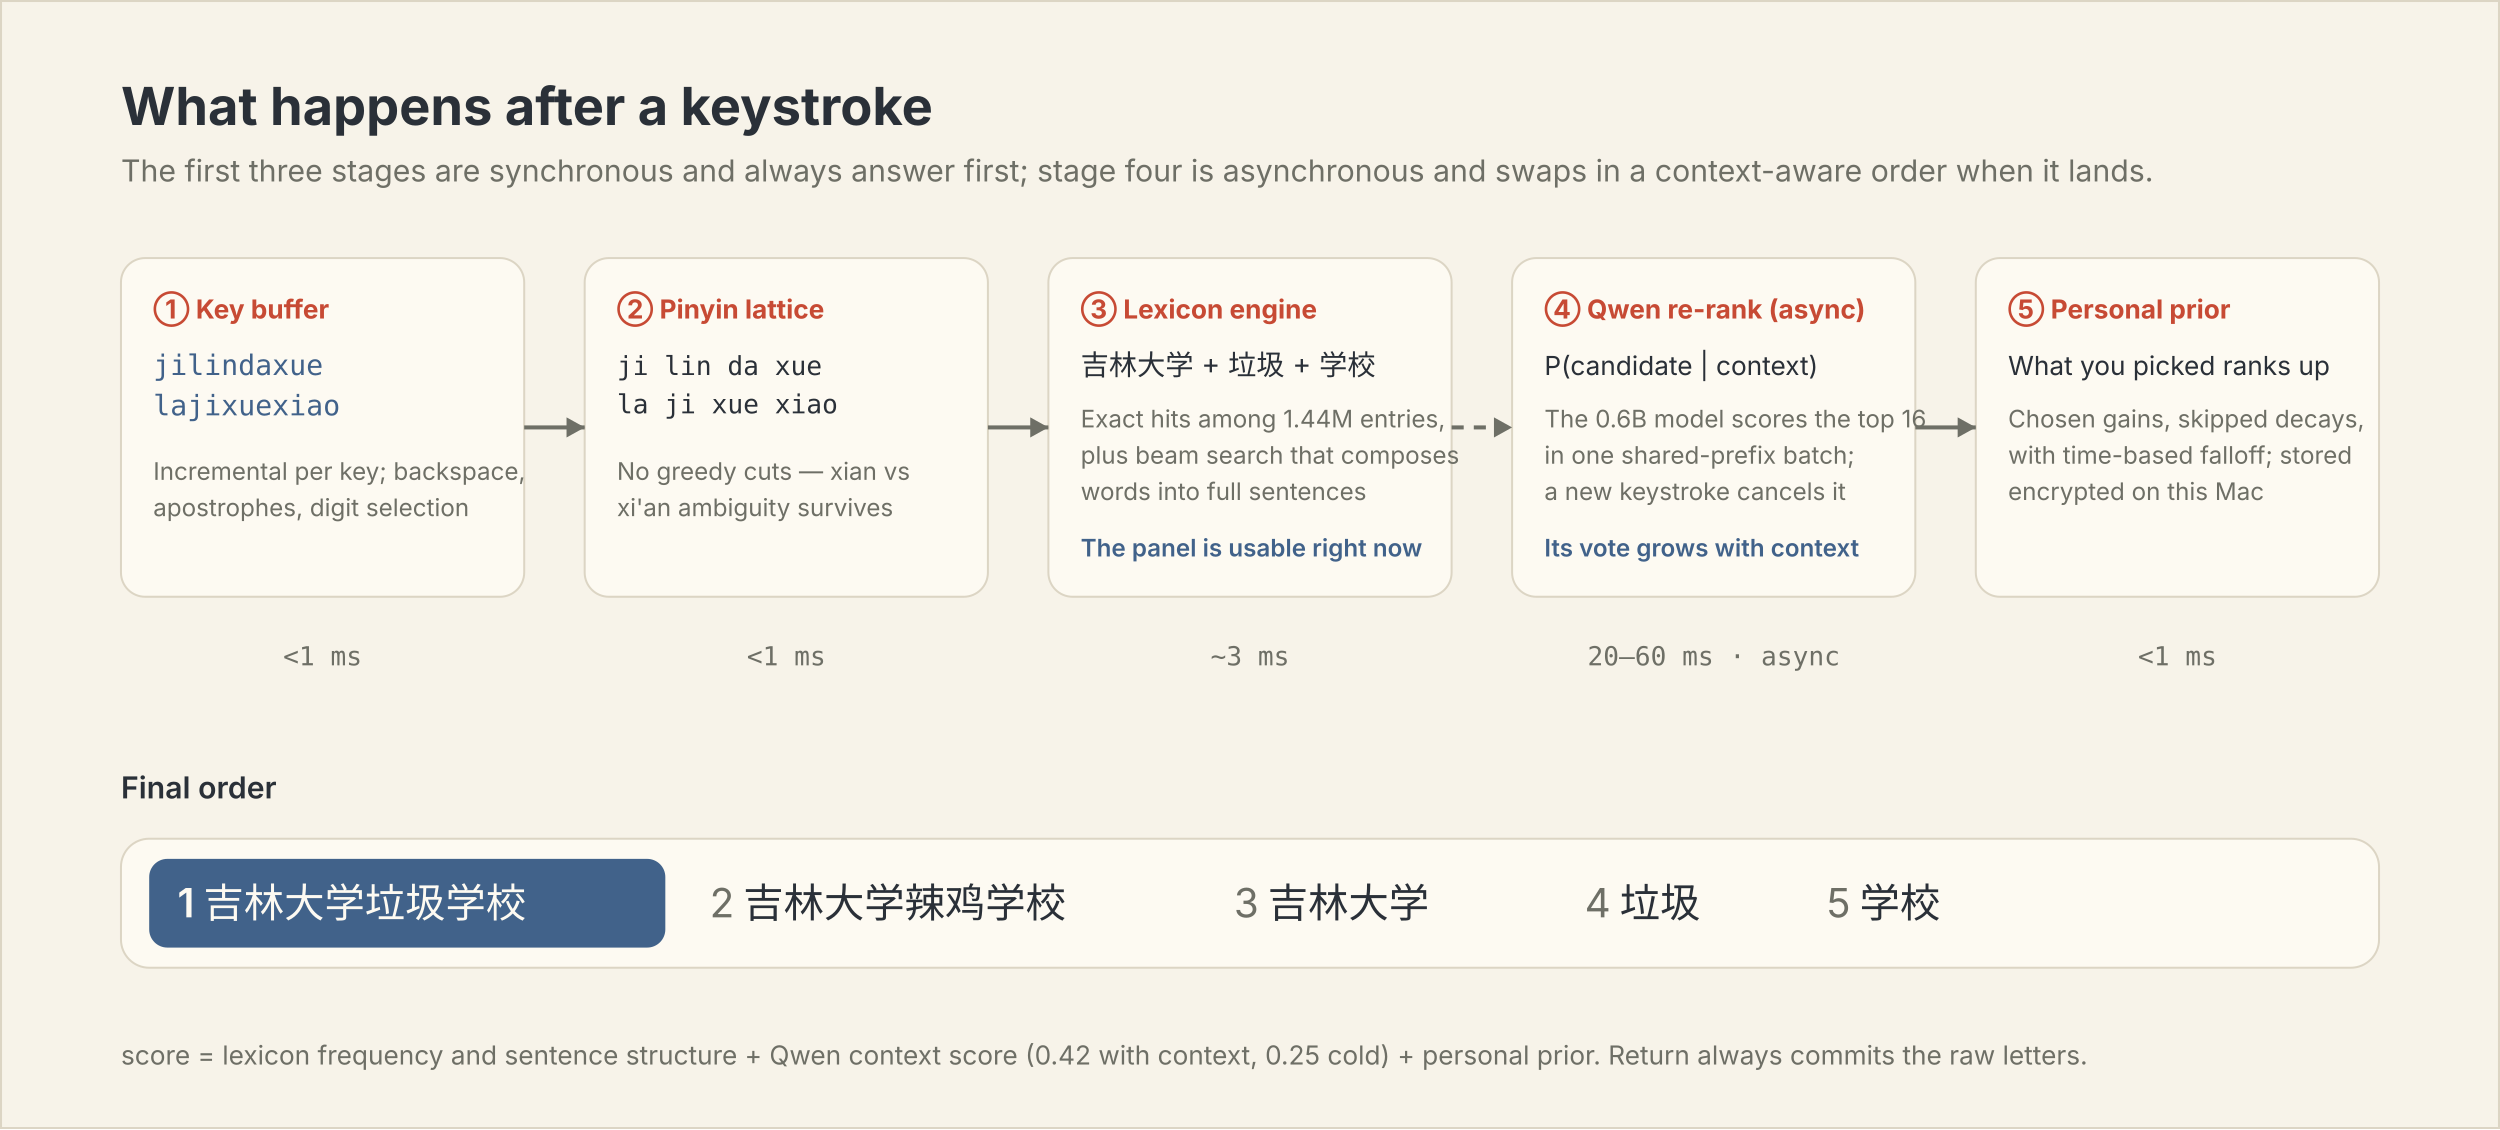
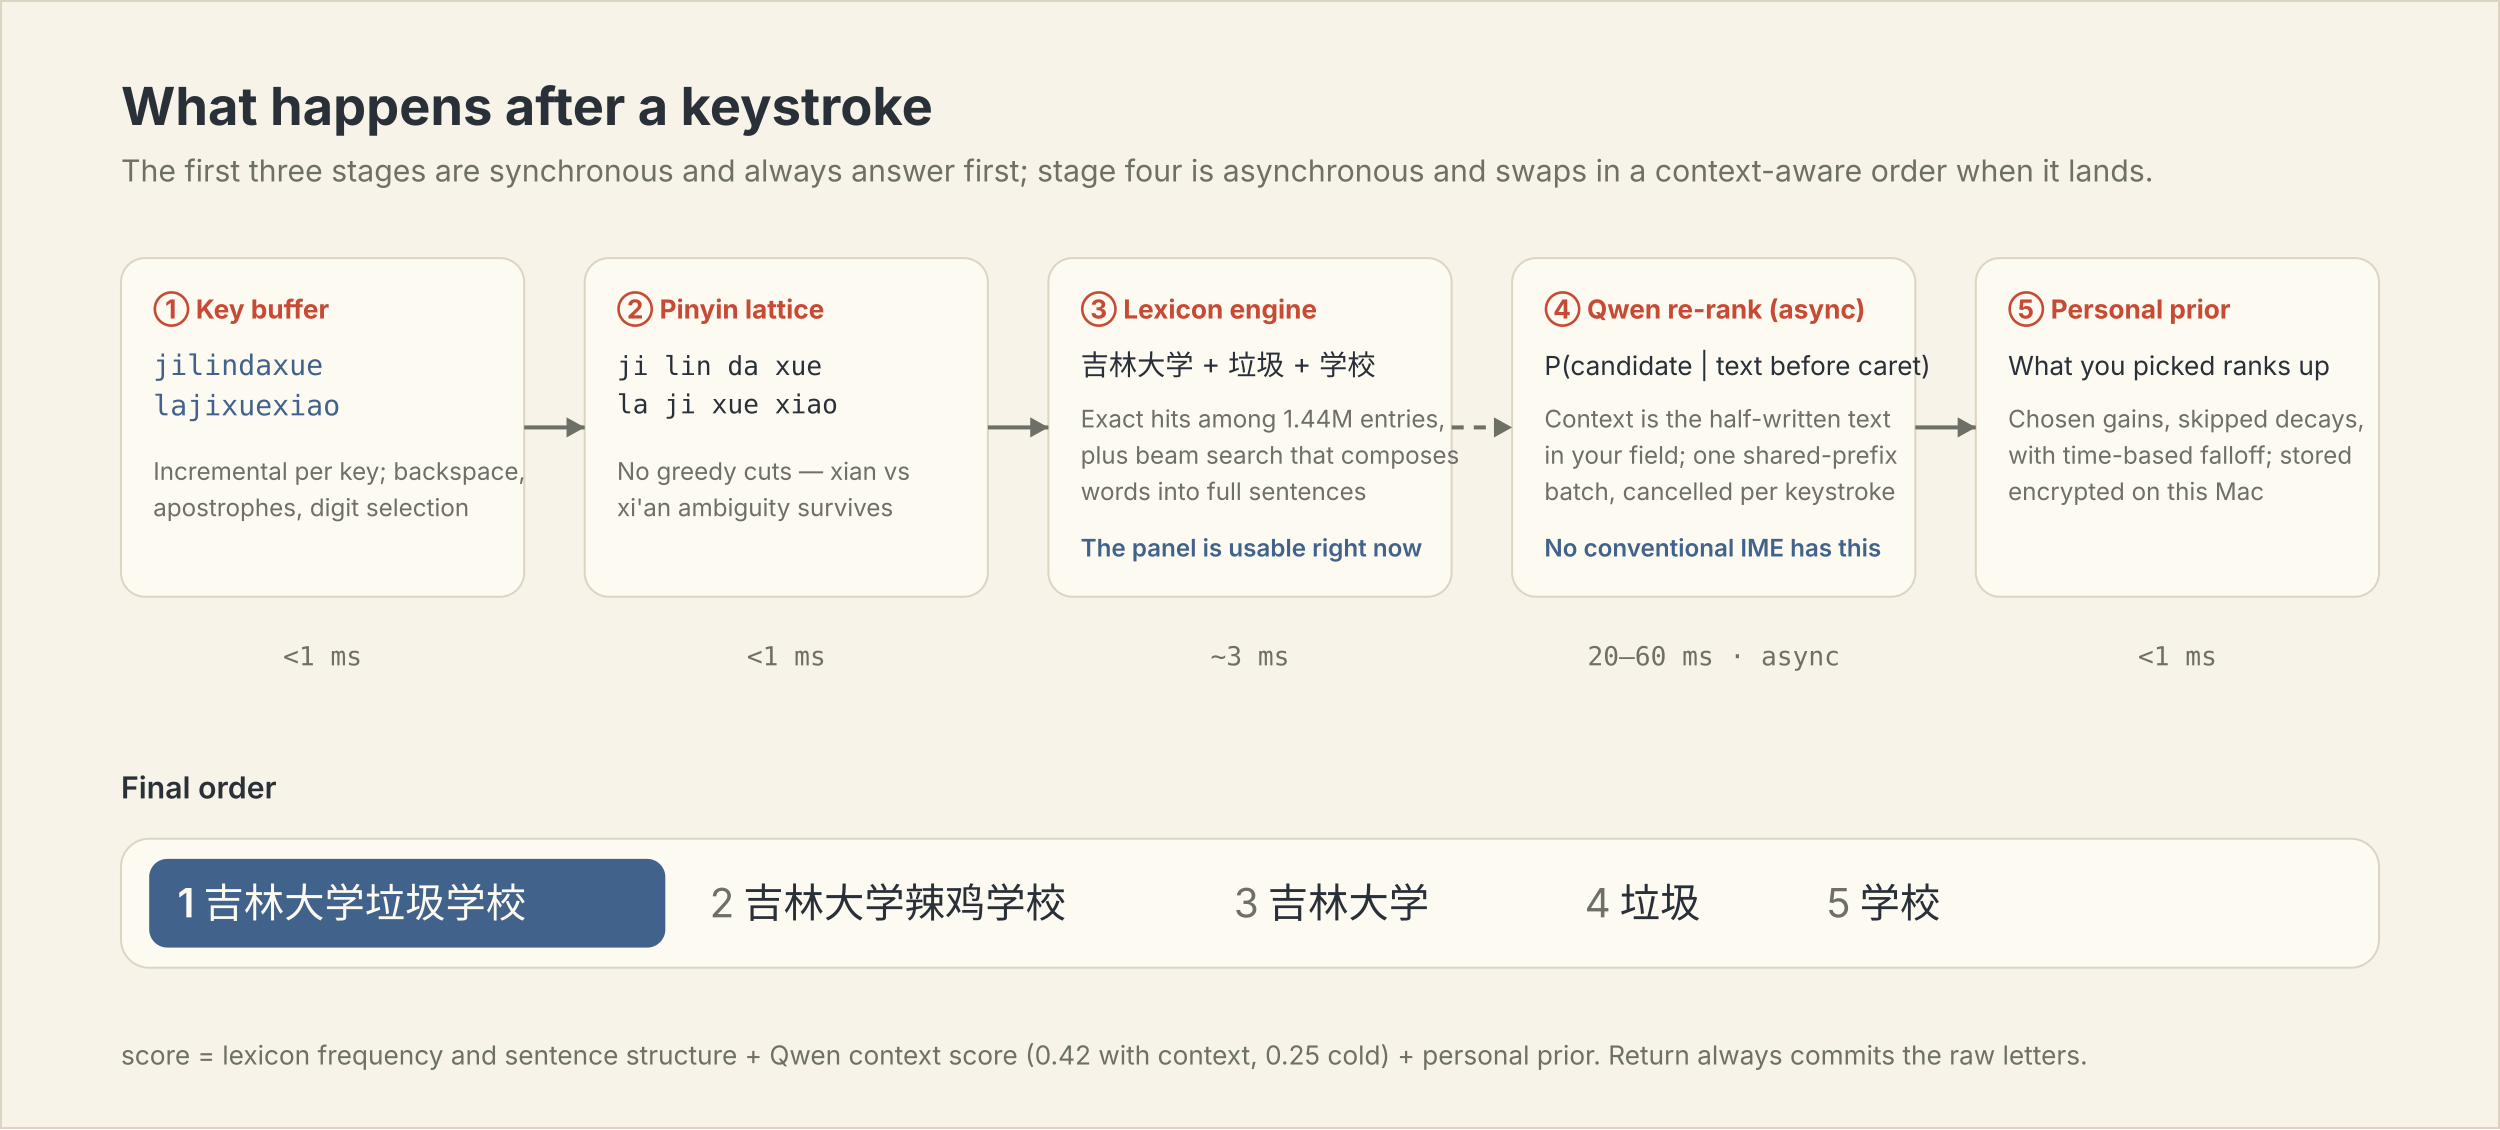
<svg xmlns="http://www.w3.org/2000/svg" width="1240" height="560" viewBox="0 0 1240 560" role="img" aria-labelledby="title description">
  <style>
    .sans { font-family: -apple-system, "Segoe UI", "PingFang SC", "Noto Sans SC", sans-serif; }
    .mono { font-family: "SF Mono", Menlo, Consolas, monospace; }
    .ink { fill: #2A3038; }
    .muted { fill: #6E6F66; }
    .verm { fill: #C74A34; }
    .indigo { fill: #41628A; }
    .panel { fill: #FDFAF2; stroke: #DCD5C4; }
  </style>
  <rect width="1240" height="560" fill="#F7F3E9" />
  <rect x="0.5" y="0.5" width="1239" height="559" fill="none" stroke="#DCD5C4" />
  <text x="60" y="62" class="sans ink" font-size="26" font-weight="700">What happens after a keystroke</text>
  <text x="60" y="90" class="sans muted" font-size="15">The first three stages are synchronous and always answer first; stage four is asynchronous and swaps in a context-aware order when it lands.</text>
  <g class="sans">
    <rect x="60" y="128" width="200" height="168" rx="12" class="panel" />
    <text x="76" y="158" class="verm" font-size="13" font-weight="700">① Key buffer</text>
    <text x="76" y="186" class="mono indigo" font-size="14">jilindaxue</text>
    <text x="76" y="206" class="mono indigo" font-size="14">lajixuexiao</text>
    <text x="76" y="238" class="muted" font-size="12">Incremental per key; backspace,</text>
    <text x="76" y="256" class="muted" font-size="12">apostrophes, digit selection</text>
    <rect x="290" y="128" width="200" height="168" rx="12" class="panel" />
    <text x="306" y="158" class="verm" font-size="13" font-weight="700">② Pinyin lattice</text>
    <text x="306" y="186" class="mono ink" font-size="13">ji lin da xue</text>
    <text x="306" y="205" class="mono ink" font-size="13">la ji xue xiao</text>
    <text x="306" y="238" class="muted" font-size="12">No greedy cuts — xian vs</text>
    <text x="306" y="256" class="muted" font-size="12">xi'an ambiguity survives</text>
    <rect x="520" y="128" width="200" height="168" rx="12" class="panel" />
    <text x="536" y="158" class="verm" font-size="13" font-weight="700">③ Lexicon engine</text>
    <text x="536" y="186" class="ink" font-size="14">吉林大学 + 垃圾 + 学校</text>
    <text x="536" y="212" class="muted" font-size="12">Exact hits among 1.44M entries,</text>
    <text x="536" y="230" class="muted" font-size="12">plus beam search that composes</text>
    <text x="536" y="248" class="muted" font-size="12">words into full sentences</text>
    <text x="536" y="276" class="indigo" font-size="12" font-weight="600">The panel is usable right now</text>
    <rect x="750" y="128" width="200" height="168" rx="12" class="panel" />
    <text x="766" y="158" class="verm" font-size="13" font-weight="700">④ Qwen re-rank (async)</text>
-     <text x="766" y="186" class="ink" font-size="13">P(candidate | context)</text>
-     <text x="766" y="212" class="muted" font-size="12">The 0.6B model scores the top 16</text>
-     <text x="766" y="230" class="muted" font-size="12">in one shared-prefix batch;</text>
-     <text x="766" y="248" class="muted" font-size="12">a new keystroke cancels it</text>
-     <text x="766" y="276" class="indigo" font-size="12" font-weight="600">Its vote grows with context</text>
+     <text x="766" y="186" class="ink" font-size="13">P(candidate | text before caret)</text>
+     <text x="766" y="212" class="muted" font-size="12">Context is the half-written text</text>
+     <text x="766" y="230" class="muted" font-size="12">in your field; one shared-prefix</text>
+     <text x="766" y="248" class="muted" font-size="12">batch, cancelled per keystroke</text>
+     <text x="766" y="276" class="indigo" font-size="12" font-weight="600">No conventional IME has this</text>
    <rect x="980" y="128" width="200" height="168" rx="12" class="panel" />
    <text x="996" y="158" class="verm" font-size="13" font-weight="700">⑤ Personal prior</text>
    <text x="996" y="186" class="ink" font-size="13">What you picked ranks up</text>
    <text x="996" y="212" class="muted" font-size="12">Chosen gains, skipped decays,</text>
    <text x="996" y="230" class="muted" font-size="12">with time-based falloff; stored</text>
    <text x="996" y="248" class="muted" font-size="12">encrypted on this Mac</text>
  </g>
  <g stroke="#6E6F66" stroke-width="2" fill="none">
    <path d="M260 212 L290 212" />
    <path d="M490 212 L520 212" />
    <path d="M720 212 L750 212" stroke-dasharray="6 5" />
    <path d="M950 212 L980 212" />
  </g>
  <g fill="#6E6F66">
    <path d="M290 212 l-9 -5 v10 z" />
    <path d="M520 212 l-9 -5 v10 z" />
    <path d="M750 212 l-9 -5 v10 z" />
    <path d="M980 212 l-9 -5 v10 z" />
  </g>
  <g class="sans">
    <text x="160" y="330" text-anchor="middle" class="mono muted" font-size="13">&lt;1 ms</text>
    <text x="390" y="330" text-anchor="middle" class="mono muted" font-size="13">&lt;1 ms</text>
    <text x="620" y="330" text-anchor="middle" class="mono muted" font-size="13">~3 ms</text>
    <text x="850" y="330" text-anchor="middle" class="mono muted" font-size="13">20–60 ms · async</text>
    <text x="1080" y="330" text-anchor="middle" class="mono muted" font-size="13">&lt;1 ms</text>
  </g>
  <text x="60" y="396" class="sans ink" font-size="15" font-weight="600">Final order</text>
  <rect x="60" y="416" width="1120" height="64" rx="14" fill="#FDFAF2" stroke="#DCD5C4" />
  <rect x="74" y="426" width="256" height="44" rx="9" fill="#41628A" />
  <text x="88" y="455" class="sans" font-size="20" fill="#FDFAF2">
    <tspan font-weight="600">1</tspan>  吉林大学垃圾学校</text>
  <text x="352" y="455" class="sans ink" font-size="20">
    <tspan class="muted">2</tspan>  吉林大学辣鸡学校</text>
  <text x="612" y="455" class="sans ink" font-size="20">
    <tspan class="muted">3</tspan>  吉林大学</text>
  <text x="786" y="455" class="sans ink" font-size="20">
    <tspan class="muted">4</tspan>  垃圾</text>
  <text x="906" y="455" class="sans ink" font-size="20">
    <tspan class="muted">5</tspan>  学校</text>
  <text x="60" y="528" class="sans muted" font-size="13">score = lexicon frequency and sentence structure + Qwen context score (0.42 with context, 0.25 cold) + personal prior. Return always commits the raw letters.</text>
</svg>
